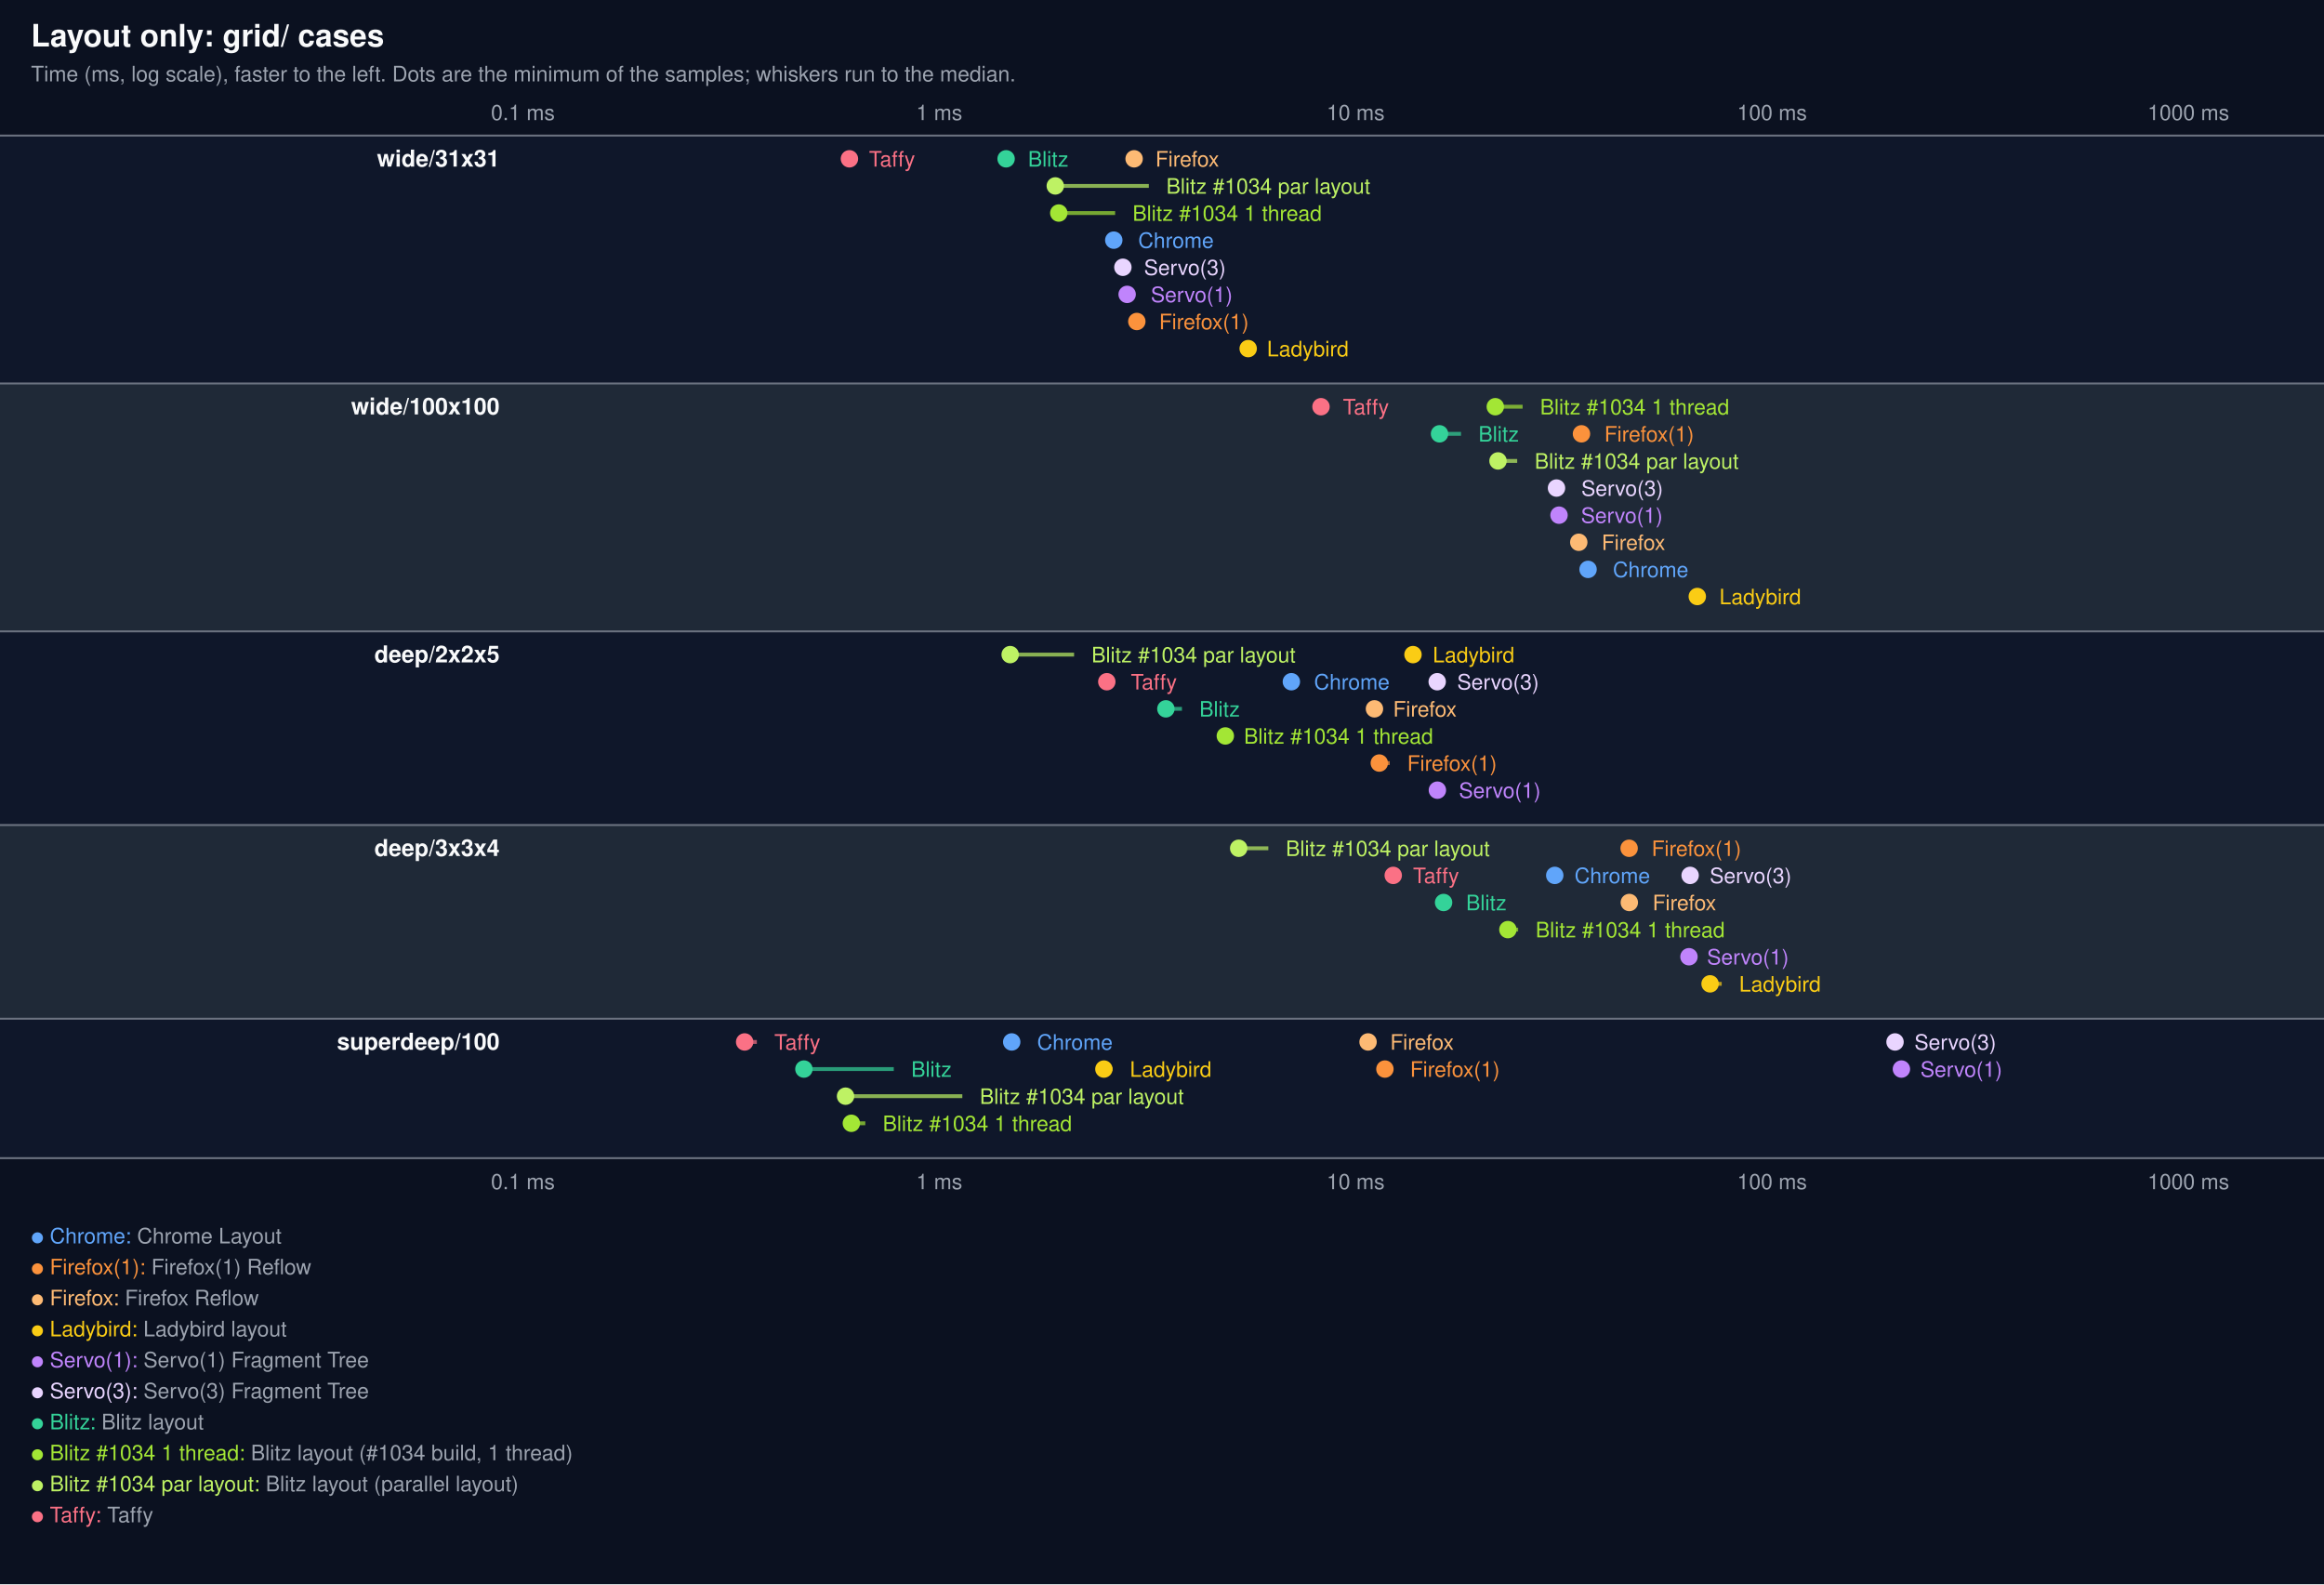
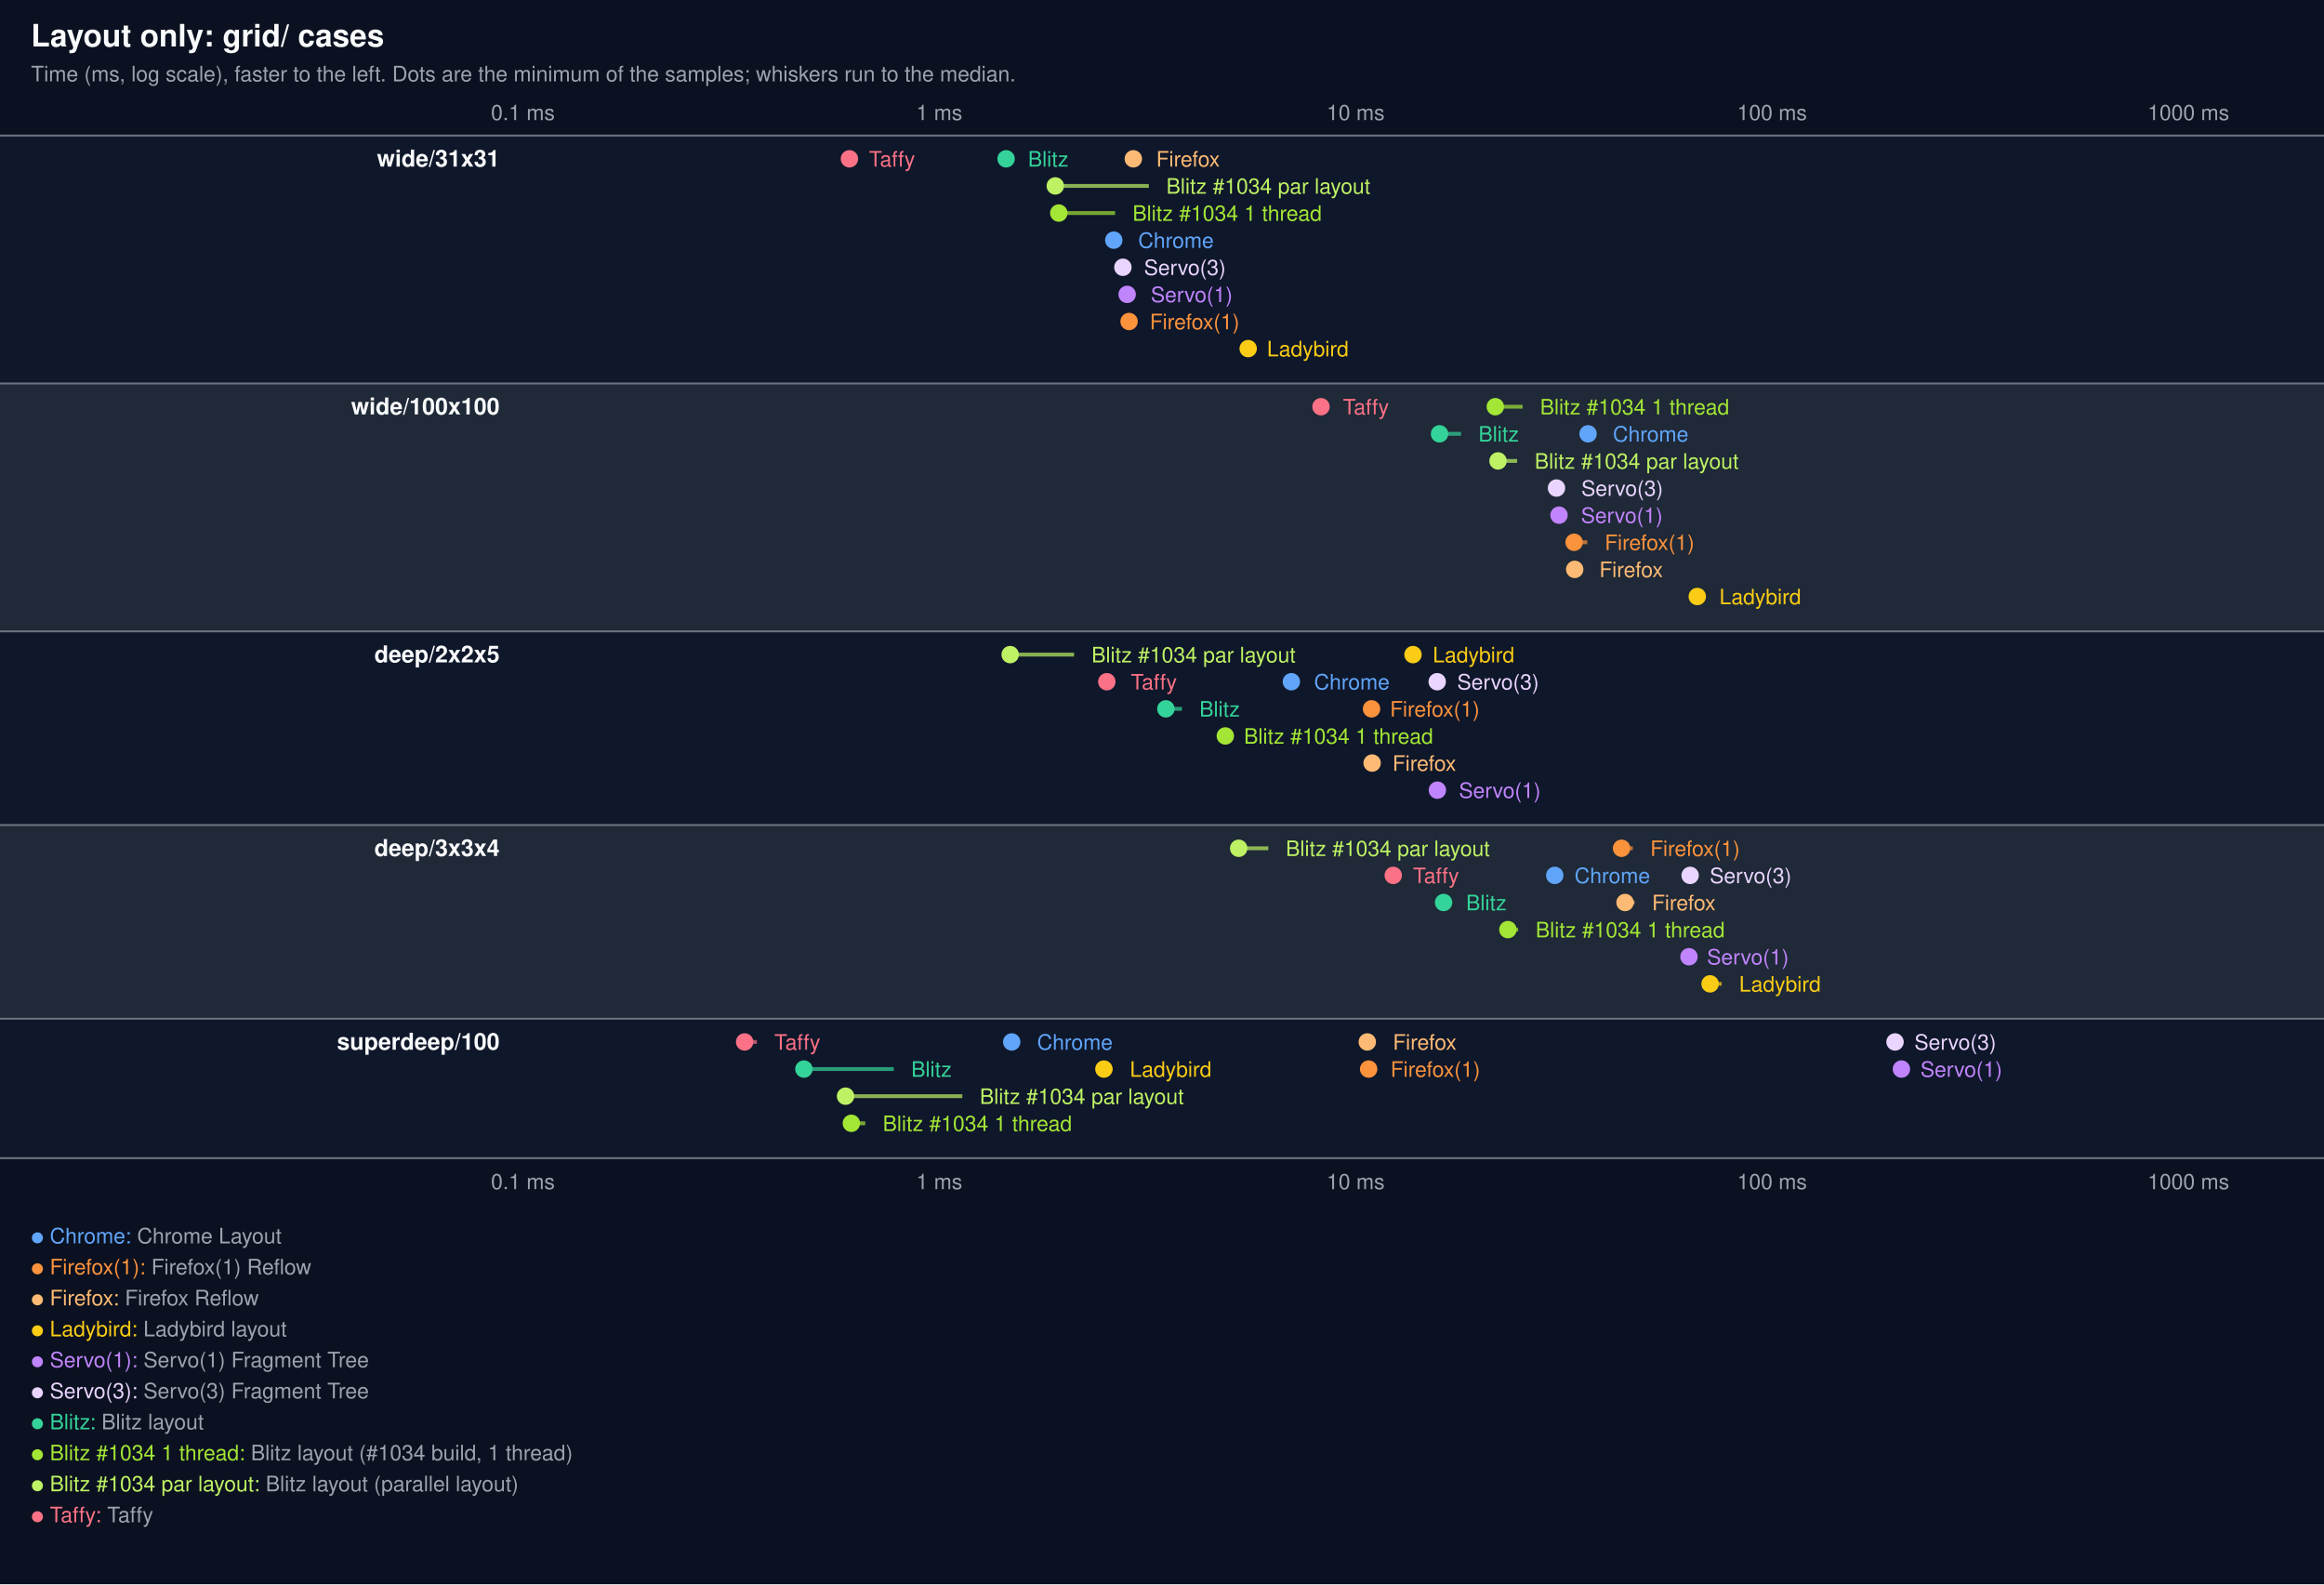
<svg xmlns="http://www.w3.org/2000/svg" width="1200" height="818" viewBox="0 0 1200 818" font-family="system-ui, -apple-system, Segoe UI, Helvetica, Arial, sans-serif">
  <rect width="1200" height="818" fill="#0b1120" />
  <text x="16" y="24" fill="#f9fafb" font-size="16" font-weight="600">Layout only: grid/ cases</text>
  <text x="16" y="42" fill="#9ca3af" font-size="11">Time (ms, log scale), faster to the left. Dots are the minimum of the samples; whiskers run to the median.</text>
  <line x1="270.0" x2="270.0" y1="70" y2="598" stroke="#374151" stroke-dasharray="2 4" />
  <text x="270.0" y="62" fill="#9ca3af" font-size="11" text-anchor="middle">0.1 ms</text>
  <text x="270.0" y="614" fill="#9ca3af" font-size="11" text-anchor="middle">0.1 ms</text>
  <line x1="485.0" x2="485.0" y1="70" y2="598" stroke="#374151" stroke-dasharray="2 4" />
  <text x="485.0" y="62" fill="#9ca3af" font-size="11" text-anchor="middle">1 ms</text>
  <text x="485.0" y="614" fill="#9ca3af" font-size="11" text-anchor="middle">1 ms</text>
  <line x1="700.0" x2="700.0" y1="70" y2="598" stroke="#374151" stroke-dasharray="2 4" />
  <text x="700.0" y="62" fill="#9ca3af" font-size="11" text-anchor="middle">10 ms</text>
  <text x="700.0" y="614" fill="#9ca3af" font-size="11" text-anchor="middle">10 ms</text>
  <line x1="915.0" x2="915.0" y1="70" y2="598" stroke="#374151" stroke-dasharray="2 4" />
  <text x="915.0" y="62" fill="#9ca3af" font-size="11" text-anchor="middle">100 ms</text>
  <text x="915.0" y="614" fill="#9ca3af" font-size="11" text-anchor="middle">100 ms</text>
  <line x1="1130.0" x2="1130.0" y1="70" y2="598" stroke="#374151" stroke-dasharray="2 4" />
  <text x="1130.0" y="62" fill="#9ca3af" font-size="11" text-anchor="middle">1000 ms</text>
  <text x="1130.0" y="614" fill="#9ca3af" font-size="11" text-anchor="middle">1000 ms</text>
  <rect x="0" y="70" width="1200" height="128" fill="#0f172a" />
  <line x1="0" x2="1200" y1="70" y2="70" stroke="#6b7280" stroke-width="1" />
  <text x="258" y="86" fill="#f9fafb" font-size="12" font-weight="600" text-anchor="end">wide/31x31</text>
  <line x1="438.6" x2="439.7" y1="82" y2="82" stroke="#fb7185" stroke-width="2" opacity="0.7" />
  <circle cx="438.6" cy="82" r="4.5" fill="#fb7185" />
  <text x="448.7" y="86" fill="#fb7185" font-size="11" text-anchor="start">Taffy</text>
  <line x1="519.5" x2="521.8" y1="82" y2="82" stroke="#34d399" stroke-width="2" opacity="0.7" />
  <circle cx="519.5" cy="82" r="4.5" fill="#34d399" />
  <text x="530.8" y="86" fill="#34d399" font-size="11" text-anchor="start">Blitz</text>
  <line x1="544.9" x2="593.2" y1="96" y2="96" stroke="#bef264" stroke-width="2" opacity="0.7" />
  <circle cx="544.9" cy="96" r="4.5" fill="#bef264" />
  <text x="602.2" y="100" fill="#bef264" font-size="11" text-anchor="start">Blitz #1034 par layout</text>
  <line x1="546.7" x2="575.8" y1="110" y2="110" stroke="#a3e635" stroke-width="2" opacity="0.7" />
  <circle cx="546.7" cy="110" r="4.5" fill="#a3e635" />
  <text x="584.8" y="114" fill="#a3e635" font-size="11" text-anchor="start">Blitz #1034 1 thread</text>
  <line x1="575.1" x2="578.7" y1="124" y2="124" stroke="#60a5fa" stroke-width="2" opacity="0.7" />
  <circle cx="575.1" cy="124" r="4.5" fill="#60a5fa" />
  <text x="587.7" y="128" fill="#60a5fa" font-size="11" text-anchor="start">Chrome</text>
  <line x1="579.8" x2="581.7" y1="138" y2="138" stroke="#e9d5ff" stroke-width="2" opacity="0.7" />
  <circle cx="579.8" cy="138" r="4.5" fill="#e9d5ff" />
  <text x="590.7" y="142" fill="#e9d5ff" font-size="11" text-anchor="start">Servo(3)</text>
  <line x1="582.0" x2="585.2" y1="152" y2="152" stroke="#c084fc" stroke-width="2" opacity="0.7" />
  <circle cx="582.0" cy="152" r="4.5" fill="#c084fc" />
  <text x="594.2" y="156" fill="#c084fc" font-size="11" text-anchor="start">Servo(1)</text>
-   <line x1="585.6" x2="587.6" y1="82" y2="82" stroke="#fdba74" stroke-width="2" opacity="0.7" />
-   <circle cx="585.6" cy="82" r="4.5" fill="#fdba74" />
-   <text x="596.6" y="86" fill="#fdba74" font-size="11" text-anchor="start">Firefox</text>
-   <line x1="587.0" x2="589.5" y1="166" y2="166" stroke="#fb923c" stroke-width="2" opacity="0.7" />
-   <circle cx="587.0" cy="166" r="4.5" fill="#fb923c" />
-   <text x="598.5" y="170" fill="#fb923c" font-size="11" text-anchor="start">Firefox(1)</text>
+   <line x1="583.0" x2="584.7" y1="166" y2="166" stroke="#fb923c" stroke-width="2" opacity="0.7" />
+   <circle cx="583.0" cy="166" r="4.5" fill="#fb923c" />
+   <text x="593.7" y="170" fill="#fb923c" font-size="11" text-anchor="start">Firefox(1)</text>
+   <line x1="585.2" x2="588.0" y1="82" y2="82" stroke="#fdba74" stroke-width="2" opacity="0.7" />
+   <circle cx="585.2" cy="82" r="4.5" fill="#fdba74" />
+   <text x="597.0" y="86" fill="#fdba74" font-size="11" text-anchor="start">Firefox</text>
  <line x1="644.5" x2="645.2" y1="180" y2="180" stroke="#facc15" stroke-width="2" opacity="0.7" />
  <circle cx="644.5" cy="180" r="4.5" fill="#facc15" />
  <text x="654.2" y="184" fill="#facc15" font-size="11" text-anchor="start">Ladybird</text>
  <rect x="0" y="198" width="1200" height="128" fill="#1f2937" />
  <line x1="0" x2="1200" y1="198" y2="198" stroke="#6b7280" stroke-width="1" />
  <text x="258" y="214" fill="#f9fafb" font-size="12" font-weight="600" text-anchor="end">wide/100x100</text>
  <line x1="682.1" x2="684.4" y1="210" y2="210" stroke="#fb7185" stroke-width="2" opacity="0.7" />
  <circle cx="682.1" cy="210" r="4.5" fill="#fb7185" />
  <text x="693.4" y="214" fill="#fb7185" font-size="11" text-anchor="start">Taffy</text>
  <line x1="743.3" x2="754.4" y1="224" y2="224" stroke="#34d399" stroke-width="2" opacity="0.7" />
  <circle cx="743.3" cy="224" r="4.5" fill="#34d399" />
  <text x="763.4" y="228" fill="#34d399" font-size="11" text-anchor="start">Blitz</text>
  <line x1="772.1" x2="786.2" y1="210" y2="210" stroke="#a3e635" stroke-width="2" opacity="0.7" />
  <circle cx="772.1" cy="210" r="4.5" fill="#a3e635" />
  <text x="795.2" y="214" fill="#a3e635" font-size="11" text-anchor="start">Blitz #1034 1 thread</text>
  <line x1="773.5" x2="783.4" y1="238" y2="238" stroke="#bef264" stroke-width="2" opacity="0.7" />
  <circle cx="773.5" cy="238" r="4.5" fill="#bef264" />
  <text x="792.4" y="242" fill="#bef264" font-size="11" text-anchor="start">Blitz #1034 par layout</text>
  <line x1="803.7" x2="807.5" y1="252" y2="252" stroke="#e9d5ff" stroke-width="2" opacity="0.7" />
  <circle cx="803.7" cy="252" r="4.5" fill="#e9d5ff" />
  <text x="816.5" y="256" fill="#e9d5ff" font-size="11" text-anchor="start">Servo(3)</text>
  <line x1="805.0" x2="807.3" y1="266" y2="266" stroke="#c084fc" stroke-width="2" opacity="0.7" />
  <circle cx="805.0" cy="266" r="4.5" fill="#c084fc" />
  <text x="816.3" y="270" fill="#c084fc" font-size="11" text-anchor="start">Servo(1)</text>
-   <line x1="815.2" x2="818.0" y1="280" y2="280" stroke="#fdba74" stroke-width="2" opacity="0.7" />
-   <circle cx="815.2" cy="280" r="4.5" fill="#fdba74" />
-   <text x="827.0" y="284" fill="#fdba74" font-size="11" text-anchor="start">Firefox</text>
-   <line x1="816.6" x2="819.4" y1="224" y2="224" stroke="#fb923c" stroke-width="2" opacity="0.7" />
-   <circle cx="816.6" cy="224" r="4.5" fill="#fb923c" />
-   <text x="828.4" y="228" fill="#fb923c" font-size="11" text-anchor="start">Firefox(1)</text>
-   <line x1="820.0" x2="823.8" y1="294" y2="294" stroke="#60a5fa" stroke-width="2" opacity="0.7" />
-   <circle cx="820.0" cy="294" r="4.5" fill="#60a5fa" />
-   <text x="832.8" y="298" fill="#60a5fa" font-size="11" text-anchor="start">Chrome</text>
+   <line x1="812.8" x2="819.6" y1="280" y2="280" stroke="#fb923c" stroke-width="2" opacity="0.7" />
+   <circle cx="812.8" cy="280" r="4.5" fill="#fb923c" />
+   <text x="828.6" y="284" fill="#fb923c" font-size="11" text-anchor="start">Firefox(1)</text>
+   <line x1="813.1" x2="816.8" y1="294" y2="294" stroke="#fdba74" stroke-width="2" opacity="0.7" />
+   <circle cx="813.1" cy="294" r="4.5" fill="#fdba74" />
+   <text x="825.8" y="298" fill="#fdba74" font-size="11" text-anchor="start">Firefox</text>
+   <line x1="820.0" x2="823.8" y1="224" y2="224" stroke="#60a5fa" stroke-width="2" opacity="0.7" />
+   <circle cx="820.0" cy="224" r="4.5" fill="#60a5fa" />
+   <text x="832.8" y="228" fill="#60a5fa" font-size="11" text-anchor="start">Chrome</text>
  <line x1="876.4" x2="878.8" y1="308" y2="308" stroke="#facc15" stroke-width="2" opacity="0.7" />
  <circle cx="876.4" cy="308" r="4.5" fill="#facc15" />
  <text x="887.8" y="312" fill="#facc15" font-size="11" text-anchor="start">Ladybird</text>
  <rect x="0" y="326" width="1200" height="100" fill="#0f172a" />
  <line x1="0" x2="1200" y1="326" y2="326" stroke="#6b7280" stroke-width="1" />
  <text x="258" y="342" fill="#f9fafb" font-size="12" font-weight="600" text-anchor="end">deep/2x2x5</text>
  <line x1="521.6" x2="554.6" y1="338" y2="338" stroke="#bef264" stroke-width="2" opacity="0.7" />
  <circle cx="521.6" cy="338" r="4.5" fill="#bef264" />
  <text x="563.6" y="342" fill="#bef264" font-size="11" text-anchor="start">Blitz #1034 par layout</text>
  <line x1="571.5" x2="574.9" y1="352" y2="352" stroke="#fb7185" stroke-width="2" opacity="0.7" />
  <circle cx="571.5" cy="352" r="4.5" fill="#fb7185" />
  <text x="583.9" y="356" fill="#fb7185" font-size="11" text-anchor="start">Taffy</text>
  <line x1="602.0" x2="610.3" y1="366" y2="366" stroke="#34d399" stroke-width="2" opacity="0.7" />
  <circle cx="602.0" cy="366" r="4.5" fill="#34d399" />
  <text x="619.3" y="370" fill="#34d399" font-size="11" text-anchor="start">Blitz</text>
  <line x1="632.7" x2="633.3" y1="380" y2="380" stroke="#a3e635" stroke-width="2" opacity="0.7" />
  <circle cx="632.7" cy="380" r="4.5" fill="#a3e635" />
  <text x="642.3" y="384" fill="#a3e635" font-size="11" text-anchor="start">Blitz #1034 1 thread</text>
  <line x1="666.8" x2="669.5" y1="352" y2="352" stroke="#60a5fa" stroke-width="2" opacity="0.7" />
  <circle cx="666.8" cy="352" r="4.5" fill="#60a5fa" />
  <text x="678.5" y="356" fill="#60a5fa" font-size="11" text-anchor="start">Chrome</text>
-   <line x1="709.7" x2="710.3" y1="366" y2="366" stroke="#fdba74" stroke-width="2" opacity="0.7" />
-   <circle cx="709.7" cy="366" r="4.5" fill="#fdba74" />
-   <text x="719.3" y="370" fill="#fdba74" font-size="11" text-anchor="start">Firefox</text>
-   <line x1="712.2" x2="717.6" y1="394" y2="394" stroke="#fb923c" stroke-width="2" opacity="0.7" />
-   <circle cx="712.2" cy="394" r="4.5" fill="#fb923c" />
-   <text x="726.6" y="398" fill="#fb923c" font-size="11" text-anchor="start">Firefox(1)</text>
+   <line x1="708.2" x2="708.7" y1="366" y2="366" stroke="#fb923c" stroke-width="2" opacity="0.7" />
+   <circle cx="708.2" cy="366" r="4.5" fill="#fb923c" />
+   <text x="717.7" y="370" fill="#fb923c" font-size="11" text-anchor="start">Firefox(1)</text>
+   <line x1="708.5" x2="710.0" y1="394" y2="394" stroke="#fdba74" stroke-width="2" opacity="0.7" />
+   <circle cx="708.5" cy="394" r="4.5" fill="#fdba74" />
+   <text x="719.0" y="398" fill="#fdba74" font-size="11" text-anchor="start">Firefox</text>
  <line x1="729.6" x2="730.8" y1="338" y2="338" stroke="#facc15" stroke-width="2" opacity="0.7" />
  <circle cx="729.6" cy="338" r="4.5" fill="#facc15" />
  <text x="739.8" y="342" fill="#facc15" font-size="11" text-anchor="start">Ladybird</text>
  <line x1="742.1" x2="743.4" y1="352" y2="352" stroke="#e9d5ff" stroke-width="2" opacity="0.7" />
  <circle cx="742.1" cy="352" r="4.5" fill="#e9d5ff" />
  <text x="752.4" y="356" fill="#e9d5ff" font-size="11" text-anchor="start">Servo(3)</text>
  <line x1="742.2" x2="744.3" y1="408" y2="408" stroke="#c084fc" stroke-width="2" opacity="0.7" />
  <circle cx="742.2" cy="408" r="4.5" fill="#c084fc" />
  <text x="753.3" y="412" fill="#c084fc" font-size="11" text-anchor="start">Servo(1)</text>
  <rect x="0" y="426" width="1200" height="100" fill="#1f2937" />
  <line x1="0" x2="1200" y1="426" y2="426" stroke="#6b7280" stroke-width="1" />
  <text x="258" y="442" fill="#f9fafb" font-size="12" font-weight="600" text-anchor="end">deep/3x3x4</text>
  <line x1="639.6" x2="654.9" y1="438" y2="438" stroke="#bef264" stroke-width="2" opacity="0.7" />
  <circle cx="639.6" cy="438" r="4.5" fill="#bef264" />
  <text x="663.9" y="442" fill="#bef264" font-size="11" text-anchor="start">Blitz #1034 par layout</text>
  <line x1="719.4" x2="720.6" y1="452" y2="452" stroke="#fb7185" stroke-width="2" opacity="0.7" />
  <circle cx="719.4" cy="452" r="4.5" fill="#fb7185" />
  <text x="729.6" y="456" fill="#fb7185" font-size="11" text-anchor="start">Taffy</text>
  <line x1="745.4" x2="748.0" y1="466" y2="466" stroke="#34d399" stroke-width="2" opacity="0.7" />
  <circle cx="745.4" cy="466" r="4.5" fill="#34d399" />
  <text x="757.0" y="470" fill="#34d399" font-size="11" text-anchor="start">Blitz</text>
  <line x1="778.6" x2="783.9" y1="480" y2="480" stroke="#a3e635" stroke-width="2" opacity="0.7" />
  <circle cx="778.6" cy="480" r="4.5" fill="#a3e635" />
  <text x="792.9" y="484" fill="#a3e635" font-size="11" text-anchor="start">Blitz #1034 1 thread</text>
  <line x1="802.8" x2="804.0" y1="452" y2="452" stroke="#60a5fa" stroke-width="2" opacity="0.7" />
  <circle cx="802.8" cy="452" r="4.5" fill="#60a5fa" />
  <text x="813.0" y="456" fill="#60a5fa" font-size="11" text-anchor="start">Chrome</text>
-   <line x1="841.2" x2="843.8" y1="438" y2="438" stroke="#fb923c" stroke-width="2" opacity="0.7" />
-   <circle cx="841.2" cy="438" r="4.5" fill="#fb923c" />
-   <text x="852.8" y="442" fill="#fb923c" font-size="11" text-anchor="start">Firefox(1)</text>
-   <line x1="841.3" x2="844.3" y1="466" y2="466" stroke="#fdba74" stroke-width="2" opacity="0.7" />
-   <circle cx="841.3" cy="466" r="4.5" fill="#fdba74" />
-   <text x="853.3" y="470" fill="#fdba74" font-size="11" text-anchor="start">Firefox</text>
+   <line x1="837.3" x2="843.1" y1="438" y2="438" stroke="#fb923c" stroke-width="2" opacity="0.7" />
+   <circle cx="837.3" cy="438" r="4.5" fill="#fb923c" />
+   <text x="852.1" y="442" fill="#fb923c" font-size="11" text-anchor="start">Firefox(1)</text>
+   <line x1="839.1" x2="844.0" y1="466" y2="466" stroke="#fdba74" stroke-width="2" opacity="0.7" />
+   <circle cx="839.1" cy="466" r="4.5" fill="#fdba74" />
+   <text x="853.0" y="470" fill="#fdba74" font-size="11" text-anchor="start">Firefox</text>
  <line x1="872.1" x2="872.4" y1="494" y2="494" stroke="#c084fc" stroke-width="2" opacity="0.7" />
  <circle cx="872.1" cy="494" r="4.5" fill="#c084fc" />
  <text x="881.4" y="498" fill="#c084fc" font-size="11" text-anchor="start">Servo(1)</text>
  <line x1="872.7" x2="873.8" y1="452" y2="452" stroke="#e9d5ff" stroke-width="2" opacity="0.7" />
  <circle cx="872.7" cy="452" r="4.5" fill="#e9d5ff" />
  <text x="882.8" y="456" fill="#e9d5ff" font-size="11" text-anchor="start">Servo(3)</text>
  <line x1="883.0" x2="889.0" y1="508" y2="508" stroke="#facc15" stroke-width="2" opacity="0.7" />
  <circle cx="883.0" cy="508" r="4.5" fill="#facc15" />
  <text x="898.0" y="512" fill="#facc15" font-size="11" text-anchor="start">Ladybird</text>
  <rect x="0" y="526" width="1200" height="72" fill="#0f172a" />
  <line x1="0" x2="1200" y1="526" y2="526" stroke="#6b7280" stroke-width="1" />
  <text x="258" y="542" fill="#f9fafb" font-size="12" font-weight="600" text-anchor="end">superdeep/100</text>
  <line x1="384.5" x2="390.8" y1="538" y2="538" stroke="#fb7185" stroke-width="2" opacity="0.7" />
  <circle cx="384.5" cy="538" r="4.5" fill="#fb7185" />
  <text x="399.8" y="542" fill="#fb7185" font-size="11" text-anchor="start">Taffy</text>
  <line x1="415.1" x2="461.5" y1="552" y2="552" stroke="#34d399" stroke-width="2" opacity="0.7" />
  <circle cx="415.1" cy="552" r="4.5" fill="#34d399" />
  <text x="470.5" y="556" fill="#34d399" font-size="11" text-anchor="start">Blitz</text>
  <line x1="436.6" x2="496.9" y1="566" y2="566" stroke="#bef264" stroke-width="2" opacity="0.7" />
  <circle cx="436.6" cy="566" r="4.5" fill="#bef264" />
  <text x="505.9" y="570" fill="#bef264" font-size="11" text-anchor="start">Blitz #1034 par layout</text>
  <line x1="439.6" x2="446.8" y1="580" y2="580" stroke="#a3e635" stroke-width="2" opacity="0.7" />
  <circle cx="439.6" cy="580" r="4.5" fill="#a3e635" />
  <text x="455.8" y="584" fill="#a3e635" font-size="11" text-anchor="start">Blitz #1034 1 thread</text>
  <line x1="522.4" x2="526.5" y1="538" y2="538" stroke="#60a5fa" stroke-width="2" opacity="0.7" />
  <circle cx="522.4" cy="538" r="4.5" fill="#60a5fa" />
  <text x="535.5" y="542" fill="#60a5fa" font-size="11" text-anchor="start">Chrome</text>
  <line x1="570.0" x2="574.4" y1="552" y2="552" stroke="#facc15" stroke-width="2" opacity="0.7" />
  <circle cx="570.0" cy="552" r="4.5" fill="#facc15" />
  <text x="583.4" y="556" fill="#facc15" font-size="11" text-anchor="start">Ladybird</text>
-   <line x1="706.4" x2="708.8" y1="538" y2="538" stroke="#fdba74" stroke-width="2" opacity="0.7" />
-   <circle cx="706.4" cy="538" r="4.5" fill="#fdba74" />
-   <text x="717.8" y="542" fill="#fdba74" font-size="11" text-anchor="start">Firefox</text>
-   <line x1="715.1" x2="719.1" y1="552" y2="552" stroke="#fb923c" stroke-width="2" opacity="0.7" />
-   <circle cx="715.1" cy="552" r="4.5" fill="#fb923c" />
-   <text x="728.1" y="556" fill="#fb923c" font-size="11" text-anchor="start">Firefox(1)</text>
+   <line x1="706.0" x2="710.2" y1="538" y2="538" stroke="#fdba74" stroke-width="2" opacity="0.7" />
+   <circle cx="706.0" cy="538" r="4.5" fill="#fdba74" />
+   <text x="719.2" y="542" fill="#fdba74" font-size="11" text-anchor="start">Firefox</text>
+   <line x1="706.7" x2="709.0" y1="552" y2="552" stroke="#fb923c" stroke-width="2" opacity="0.7" />
+   <circle cx="706.7" cy="552" r="4.5" fill="#fb923c" />
+   <text x="718.0" y="556" fill="#fb923c" font-size="11" text-anchor="start">Firefox(1)</text>
  <line x1="978.5" x2="979.5" y1="538" y2="538" stroke="#e9d5ff" stroke-width="2" opacity="0.7" />
  <circle cx="978.5" cy="538" r="4.5" fill="#e9d5ff" />
  <text x="988.5" y="542" fill="#e9d5ff" font-size="11" text-anchor="start">Servo(3)</text>
  <line x1="981.8" x2="982.6" y1="552" y2="552" stroke="#c084fc" stroke-width="2" opacity="0.7" />
  <circle cx="981.8" cy="552" r="4.5" fill="#c084fc" />
  <text x="991.6" y="556" fill="#c084fc" font-size="11" text-anchor="start">Servo(1)</text>
  <line x1="0" x2="1200" y1="598" y2="598" stroke="#6b7280" stroke-width="1" />
  <text x="16" y="642" font-size="11" fill="#60a5fa">● Chrome: <tspan fill="#9ca3af">Chrome Layout</tspan>
  </text>
  <text x="16" y="658" font-size="11" fill="#fb923c">● Firefox(1): <tspan fill="#9ca3af">Firefox(1) Reflow</tspan>
  </text>
  <text x="16" y="674" font-size="11" fill="#fdba74">● Firefox: <tspan fill="#9ca3af">Firefox Reflow</tspan>
  </text>
  <text x="16" y="690" font-size="11" fill="#facc15">● Ladybird: <tspan fill="#9ca3af">Ladybird layout</tspan>
  </text>
  <text x="16" y="706" font-size="11" fill="#c084fc">● Servo(1): <tspan fill="#9ca3af">Servo(1) Fragment Tree</tspan>
  </text>
  <text x="16" y="722" font-size="11" fill="#e9d5ff">● Servo(3): <tspan fill="#9ca3af">Servo(3) Fragment Tree</tspan>
  </text>
  <text x="16" y="738" font-size="11" fill="#34d399">● Blitz: <tspan fill="#9ca3af">Blitz layout</tspan>
  </text>
  <text x="16" y="754" font-size="11" fill="#a3e635">● Blitz #1034 1 thread: <tspan fill="#9ca3af">Blitz layout (#1034 build, 1 thread)</tspan>
  </text>
  <text x="16" y="770" font-size="11" fill="#bef264">● Blitz #1034 par layout: <tspan fill="#9ca3af">Blitz layout (parallel layout)</tspan>
  </text>
  <text x="16" y="786" font-size="11" fill="#fb7185">● Taffy: <tspan fill="#9ca3af">Taffy</tspan>
  </text>
</svg>
